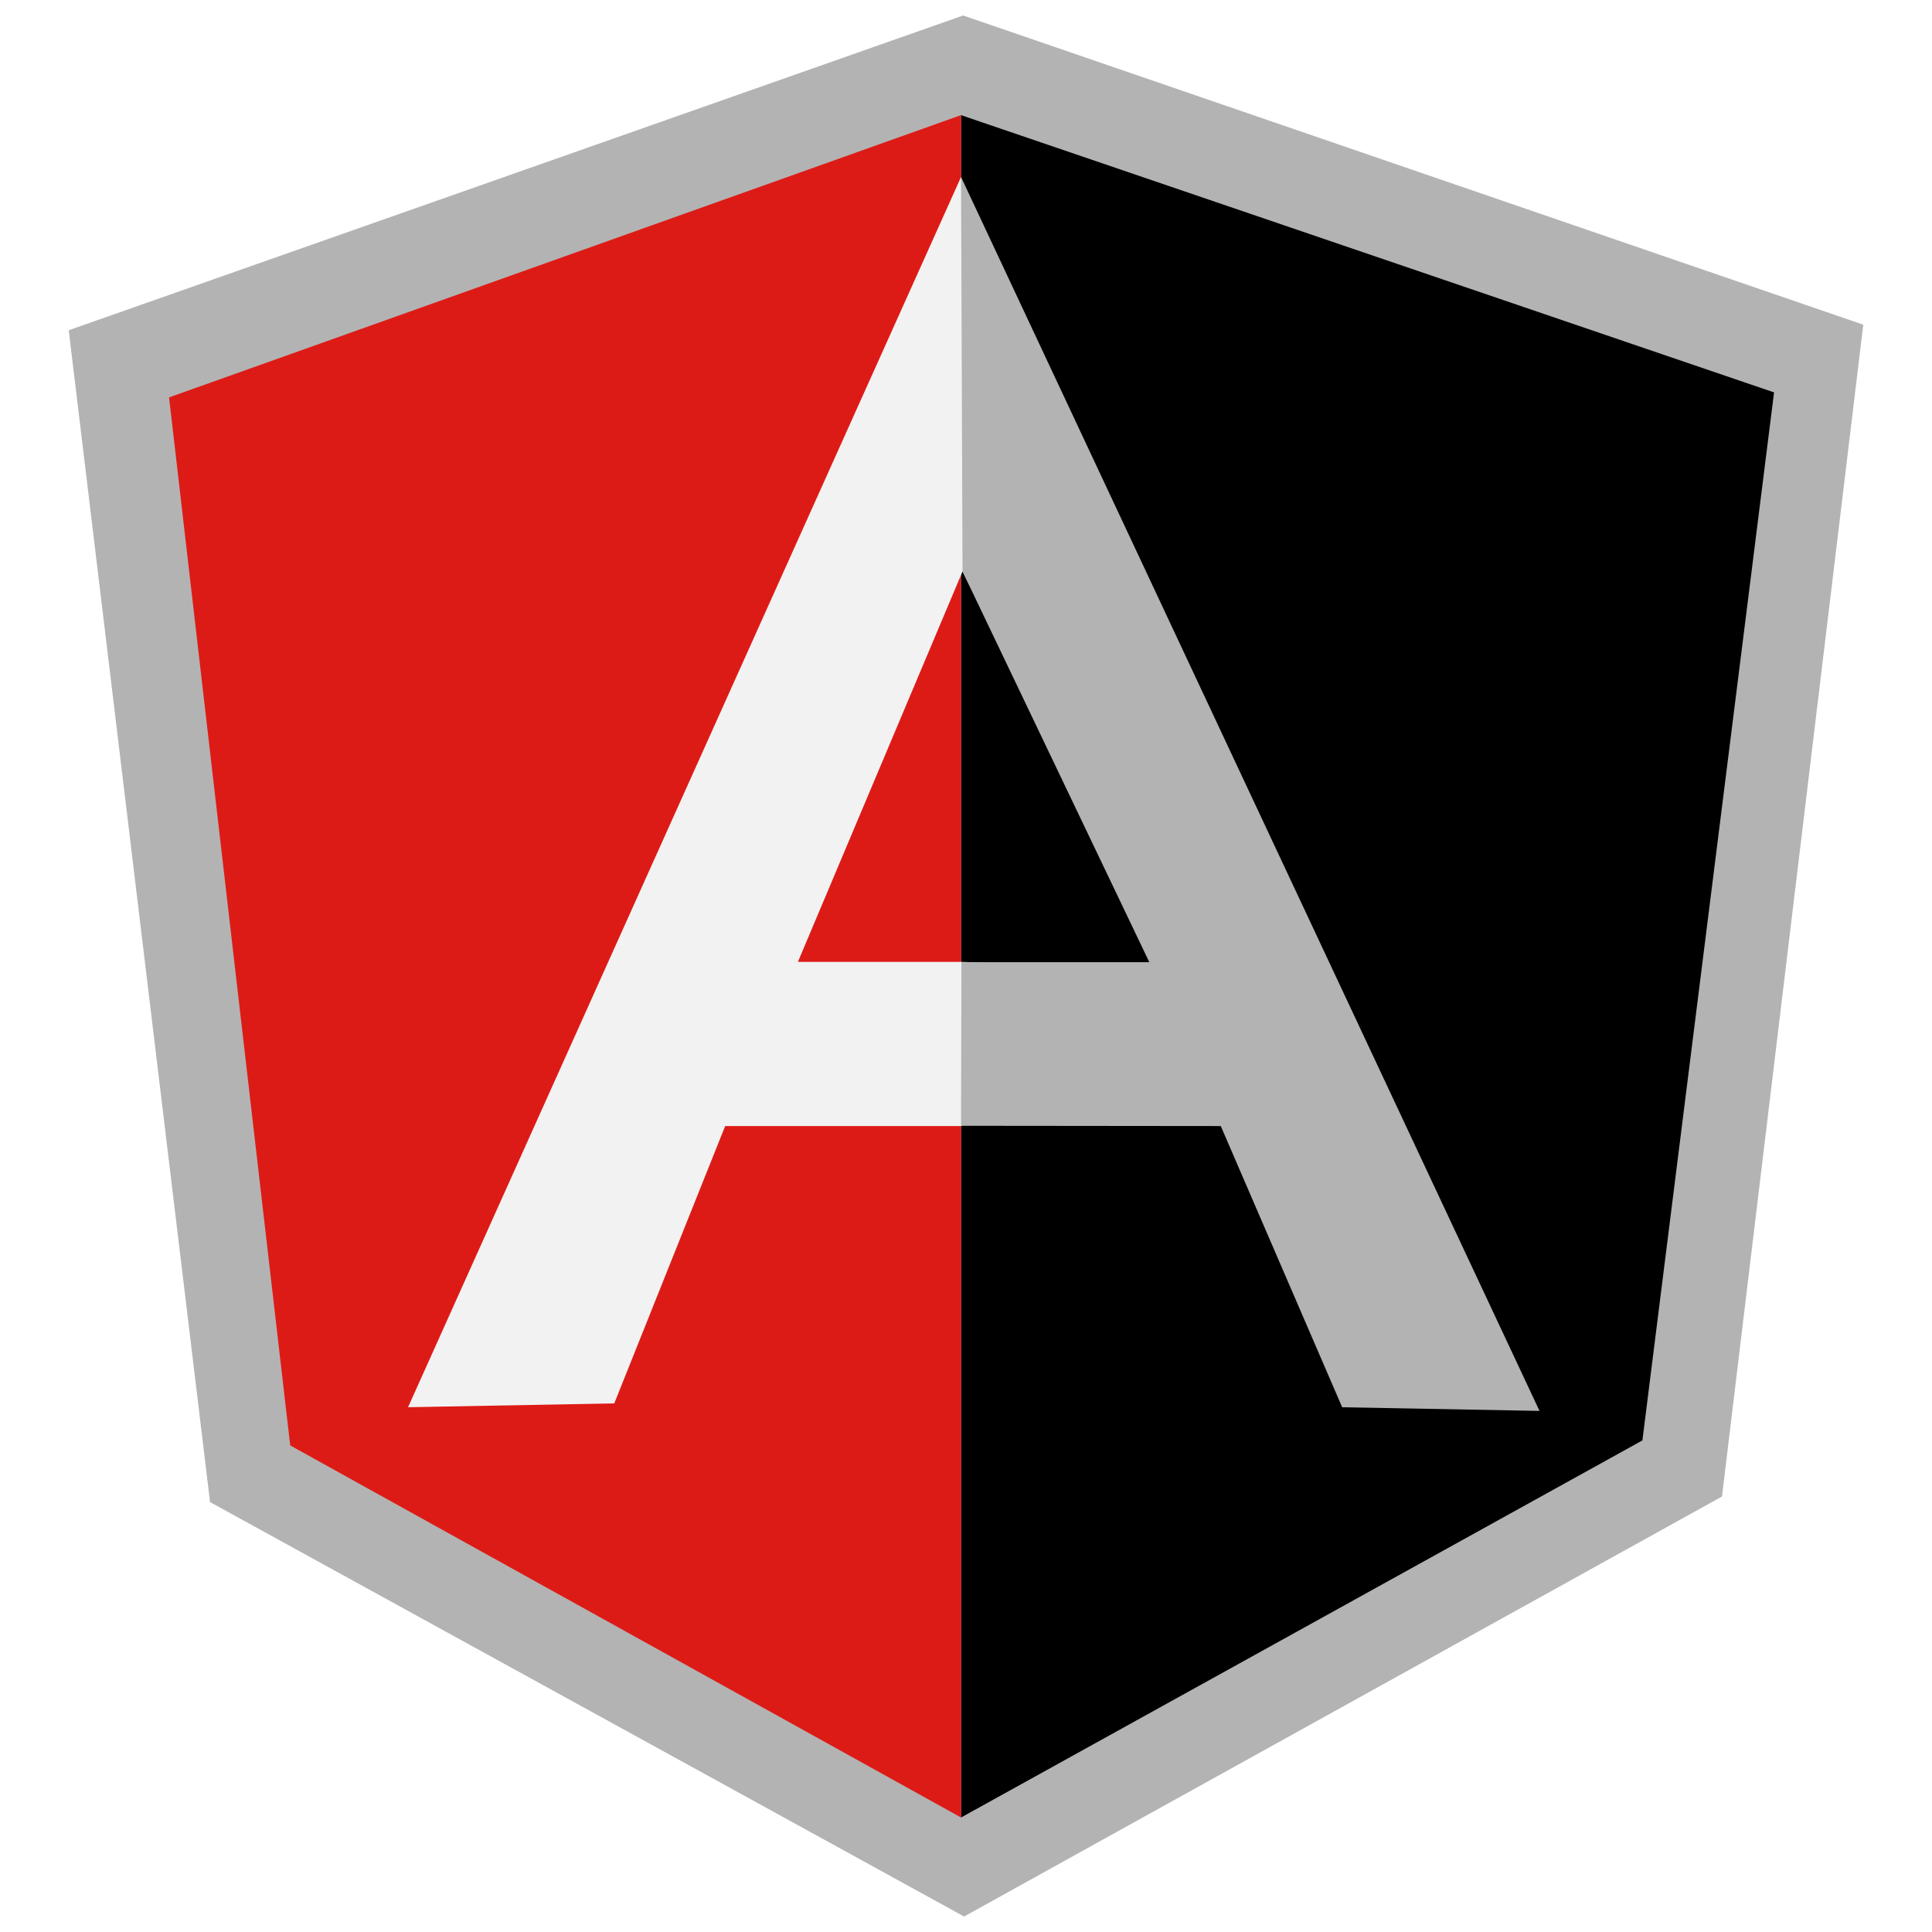
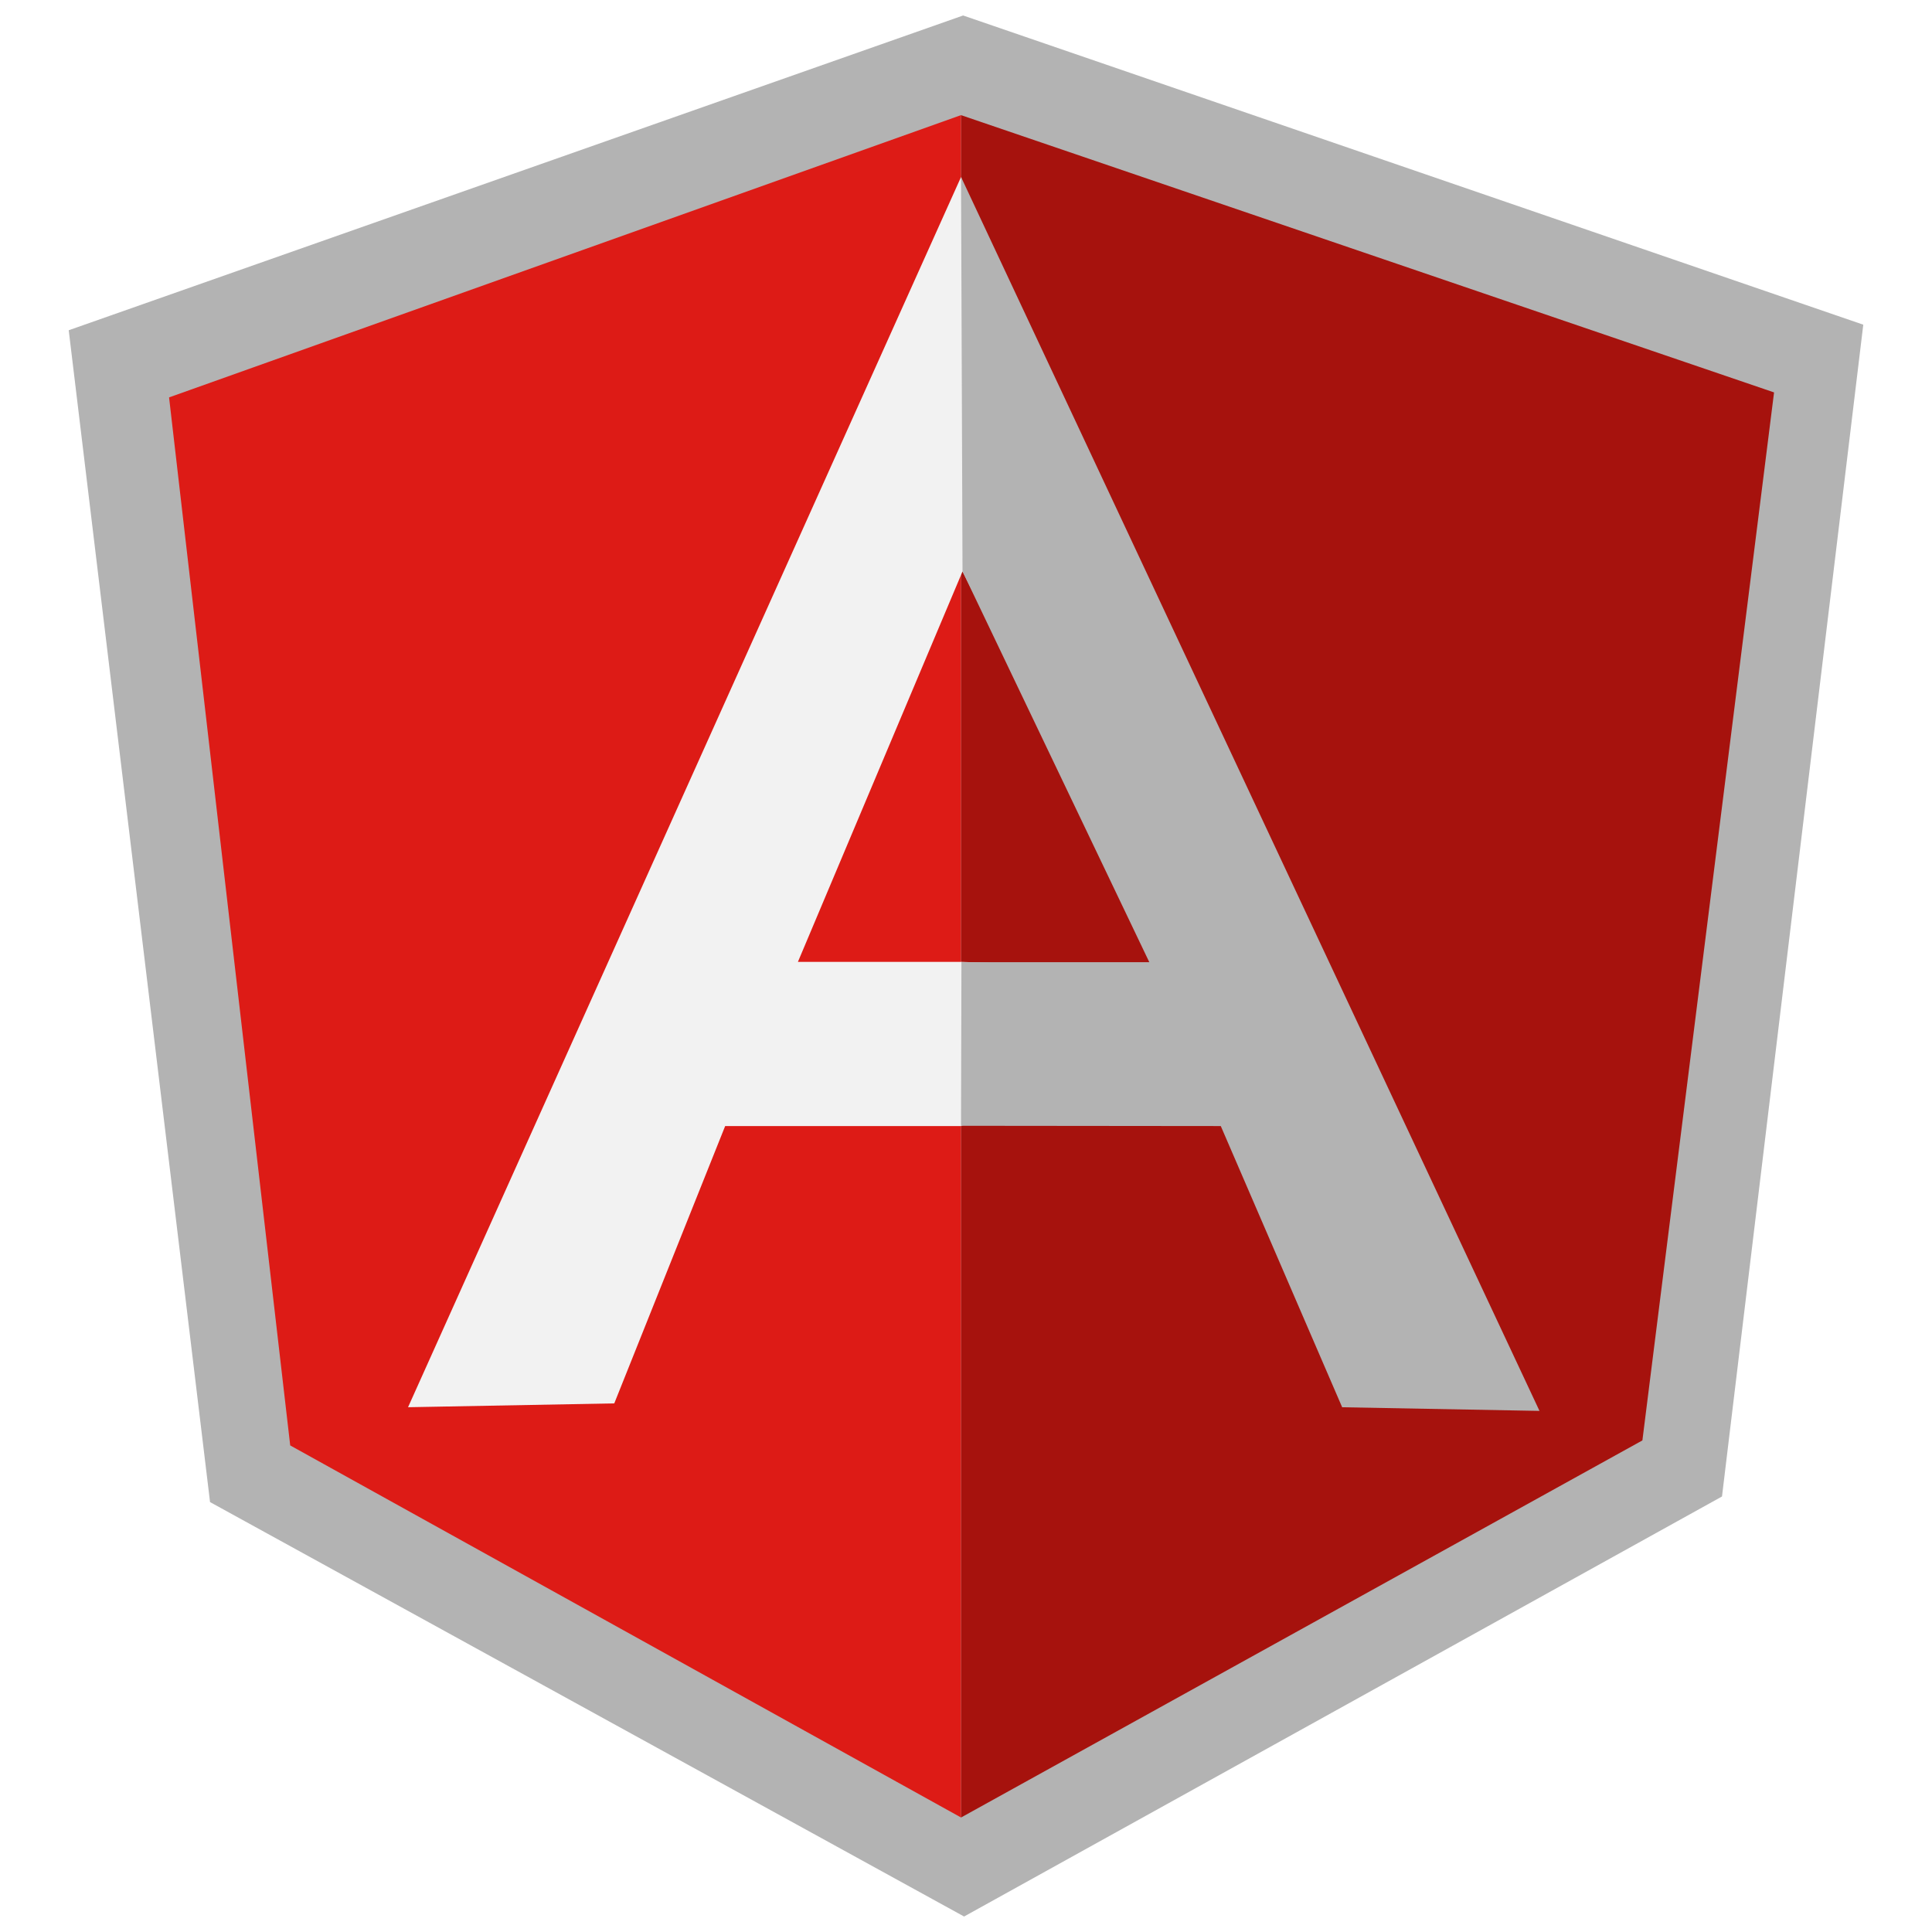
<svg xmlns="http://www.w3.org/2000/svg" viewBox="0 0 128 128" version="1.1">
+   <path fill="#B3B3B3" d="M63.671 11.724l.098 26.134 12.375 25.888h-12.446l-.027 10.841 17.209.017 8.042 18.63 13.074.242z" />
  <path fill="#B3B3B3" d="M63.81 1.026l-59.257 20.854 9.363 77.637 49.957 27.457 50.214-27.828 9.36-77.635z" />
-   <path font-size="#A6120D" d="M117.536 25.998l-53.864-18.369v112.785l45.141-24.983z" />
+   <path fill="#A6120D" d="M117.536 25.998l-53.864-18.369v112.785l45.141-24.983z" />
  <path fill="#DD1B16" d="M11.201 26.329l8.026 69.434 44.444 24.651v-112.787z" />
  <path fill="#F2F2F2" d="M78.499 67.67l-14.827 6.934h-15.628l-7.347 18.374-13.663.254 36.638-81.508 14.827 55.946zm-1.434-3.491l-13.295-26.321-10.906 25.868h10.807l13.394.453z" />
  <path fill="#B3B3B3" d="M63.671 11.724l.098 26.134 12.375 25.888h-12.446l-.027 10.841 17.209.017 8.042 18.63 13.074.242z" />
</svg>
